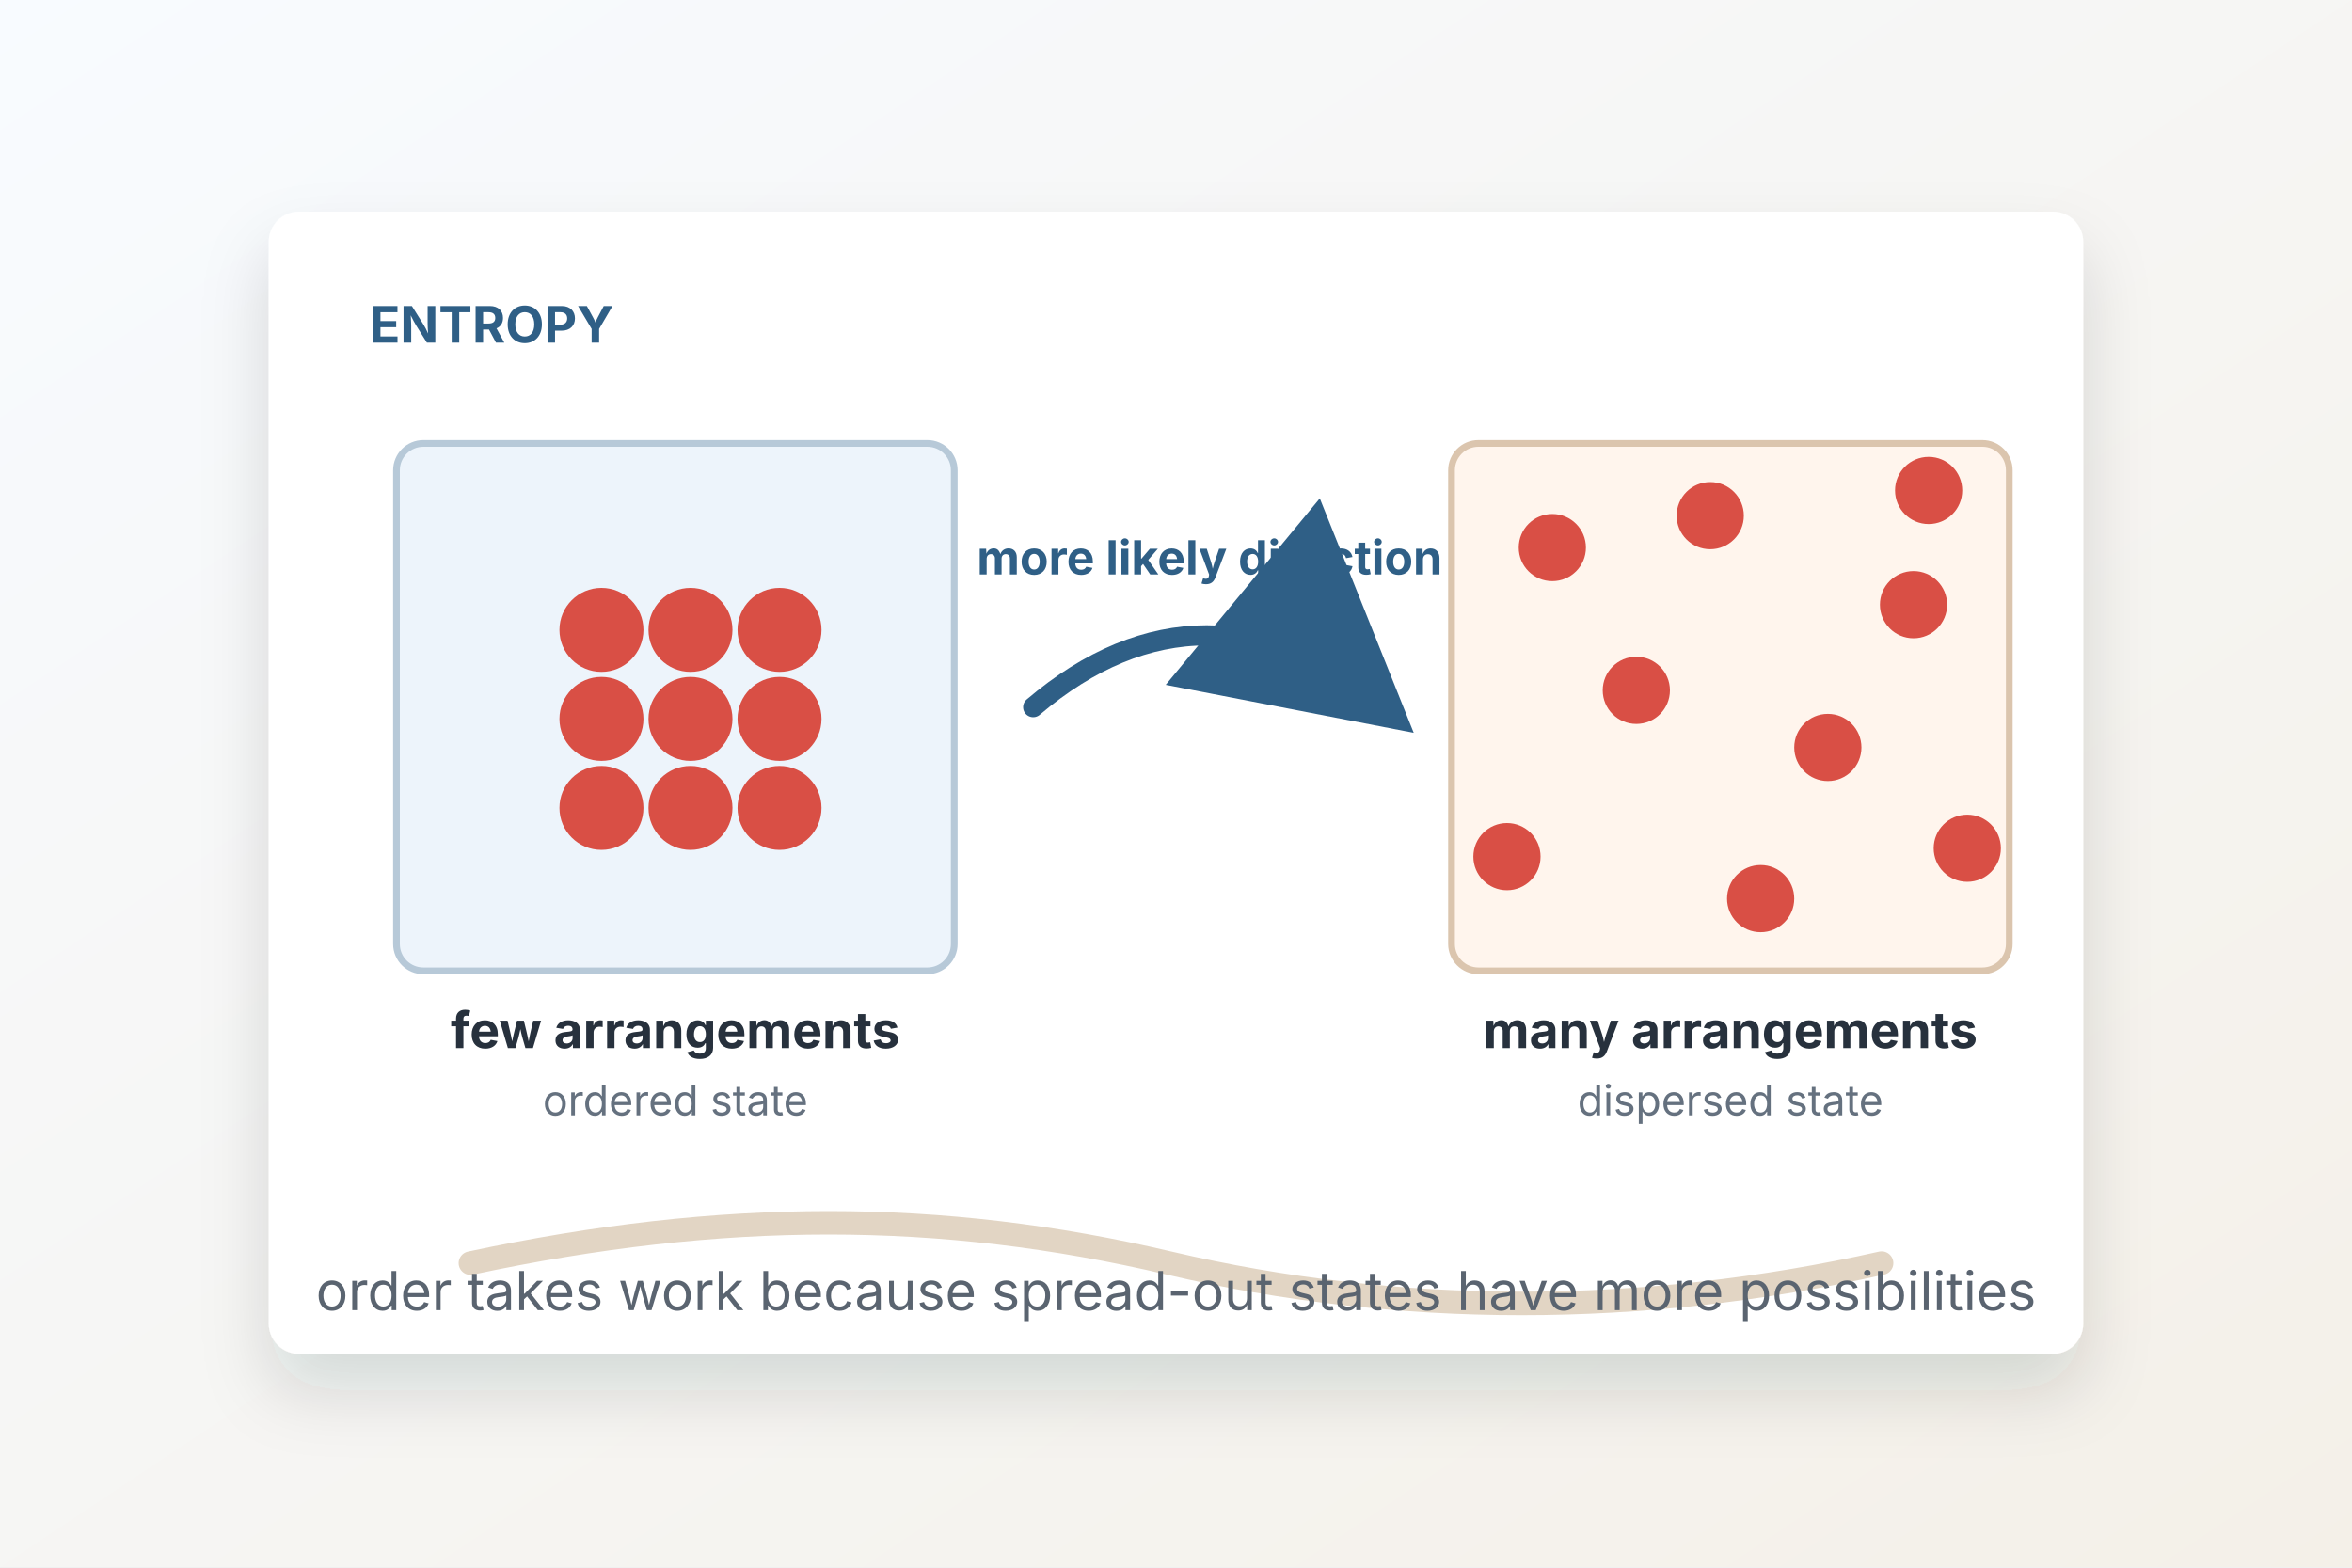
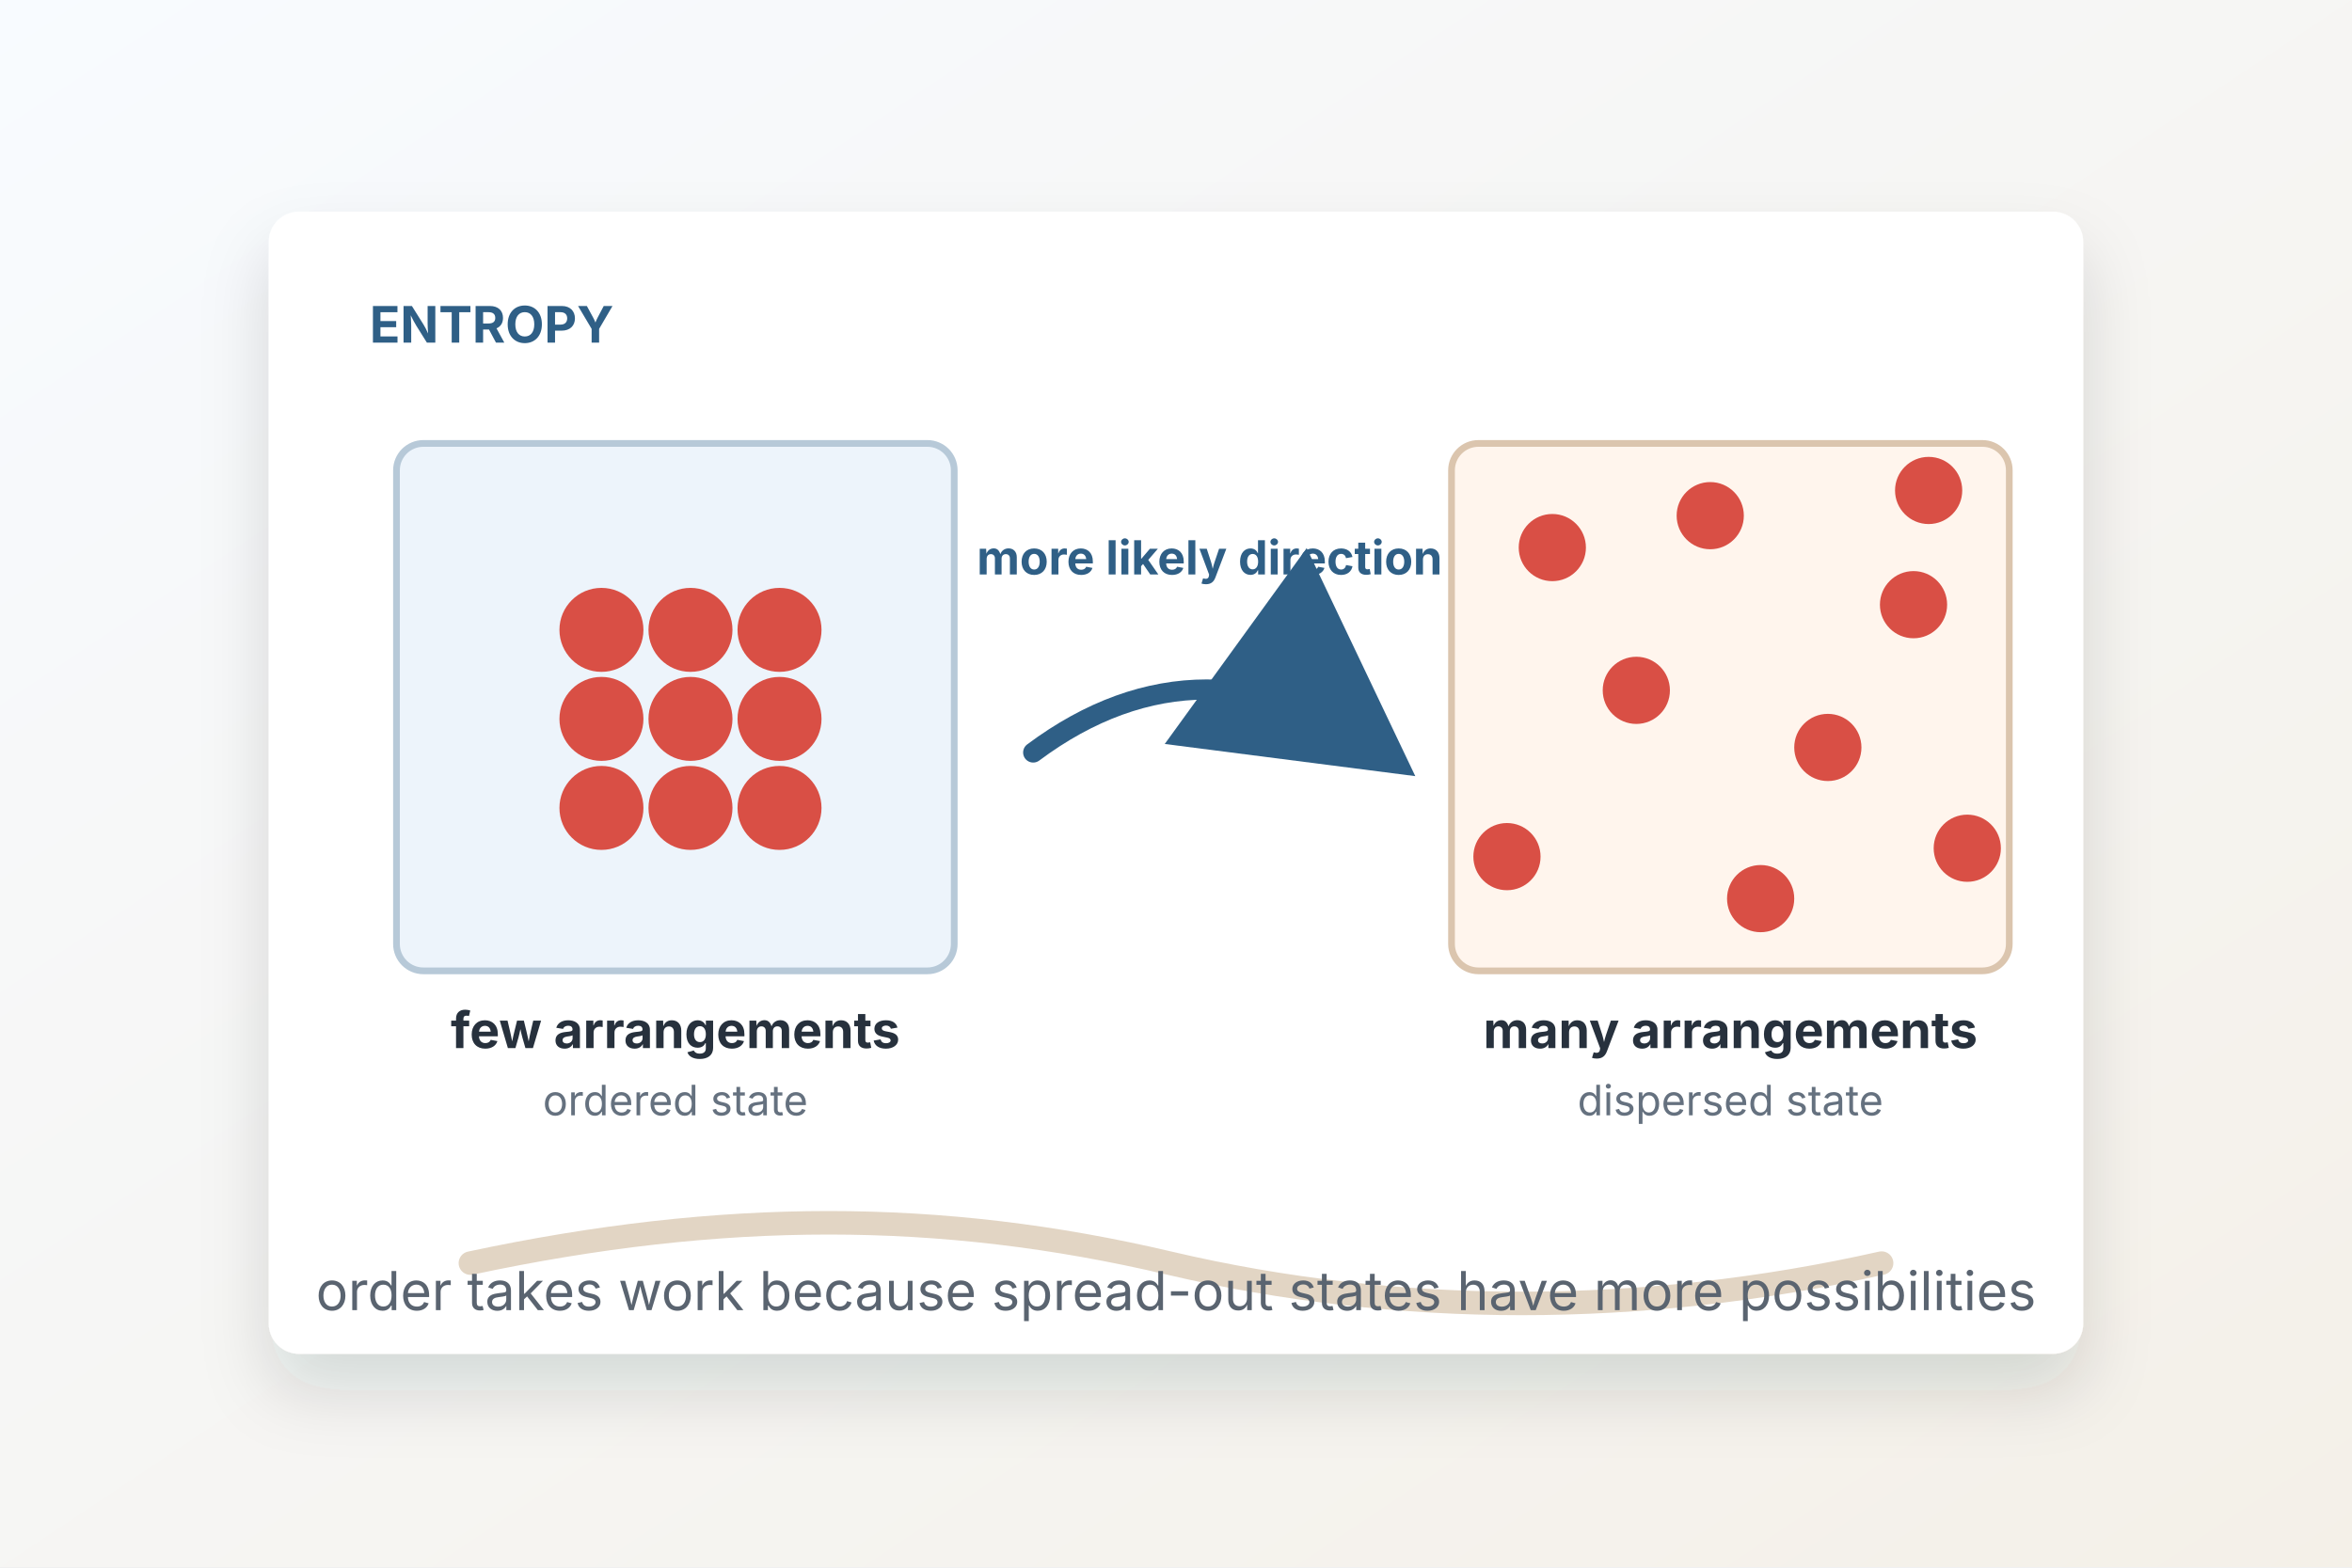
<svg xmlns="http://www.w3.org/2000/svg" viewBox="0 0 1400 933" role="img" aria-labelledby="title desc">
  <defs>
    <linearGradient id="bg" x1="0" x2="1" y1="0" y2="1">
      <stop offset="0" stop-color="#f8fbff" />
      <stop offset="1" stop-color="#f4f0e8" />
    </linearGradient>
    <filter id="shadow" x="-20%" y="-20%" width="140%" height="140%">
      <feDropShadow dx="0" dy="22" stdDeviation="20" flood-color="#1c2430" flood-opacity="0.14" />
    </filter>
    <marker id="arrow" markerWidth="14" markerHeight="14" refX="10" refY="7" orient="auto">
      <path d="M1 1 L12 7 L1 13 Z" fill="#2f5f86" />
    </marker>
  </defs>
  <rect width="1400" height="933" fill="url(#bg)" />
  <rect x="160" y="126" width="1080" height="680" rx="18" fill="#ffffff" filter="url(#shadow)" />
  <text x="220" y="204" fill="#2f5f86" font-family="Inter, Arial, sans-serif" font-size="30" font-weight="700">ENTROPY</text>
  <rect x="236" y="264" width="332" height="314" rx="16" fill="#edf4fb" stroke="#b7c9d8" stroke-width="4" />
  <text x="402" y="624" text-anchor="middle" fill="#27313d" font-family="Inter, Arial, sans-serif" font-size="30" font-weight="700">few arrangements</text>
  <text x="402" y="664" text-anchor="middle" fill="#65717f" font-family="Inter, Arial, sans-serif" font-size="25">ordered state</text>
  <circle cx="358" cy="375" r="25" fill="#d94f45" />
  <circle cx="411" cy="375" r="25" fill="#d94f45" />
  <circle cx="464" cy="375" r="25" fill="#d94f45" />
  <circle cx="358" cy="428" r="25" fill="#d94f45" />
  <circle cx="411" cy="428" r="25" fill="#d94f45" />
  <circle cx="464" cy="428" r="25" fill="#d94f45" />
  <circle cx="358" cy="481" r="25" fill="#d94f45" />
  <circle cx="411" cy="481" r="25" fill="#d94f45" />
  <circle cx="464" cy="481" r="25" fill="#d94f45" />
-   <path d="M615 421 C 682 364, 754 364, 823 421" fill="none" stroke="#2f5f86" stroke-width="12" stroke-linecap="round" marker-end="url(#arrow)" />
+   <path d="M615 448 C 682 398, 754 398, 823 448" fill="none" stroke="#2f5f86" stroke-width="12" stroke-linecap="round" marker-end="url(#arrow)" />
  <text x="720" y="342" text-anchor="middle" fill="#2f5f86" font-family="Inter, Arial, sans-serif" font-size="28" font-weight="700">more likely direction</text>
  <rect x="864" y="264" width="332" height="314" rx="16" fill="#fff5ed" stroke="#dbc5ae" stroke-width="4" />
  <text x="1030" y="624" text-anchor="middle" fill="#27313d" font-family="Inter, Arial, sans-serif" font-size="30" font-weight="700">many arrangements</text>
  <text x="1030" y="664" text-anchor="middle" fill="#65717f" font-family="Inter, Arial, sans-serif" font-size="25">dispersed state</text>
  <circle cx="924" cy="326" r="20" fill="#d94f45" />
  <circle cx="1018" cy="307" r="20" fill="#d94f45" />
  <circle cx="1139" cy="360" r="20" fill="#d94f45" />
  <circle cx="974" cy="411" r="20" fill="#d94f45" />
  <circle cx="1088" cy="445" r="20" fill="#d94f45" />
  <circle cx="1171" cy="505" r="20" fill="#d94f45" />
  <circle cx="897" cy="510" r="20" fill="#d94f45" />
  <circle cx="1048" cy="535" r="20" fill="#d94f45" />
  <circle cx="1148" cy="292" r="20" fill="#d94f45" />
  <path d="M280 752 C 430 720, 560 720, 696 752 C 832 784, 978 784, 1120 752" fill="none" stroke="#e2d5c4" stroke-width="14" stroke-linecap="round" />
  <text x="700" y="780" text-anchor="middle" fill="#5a6470" font-family="Inter, Arial, sans-serif" font-size="32">order takes work because spread-out states have more possibilities</text>
</svg>
